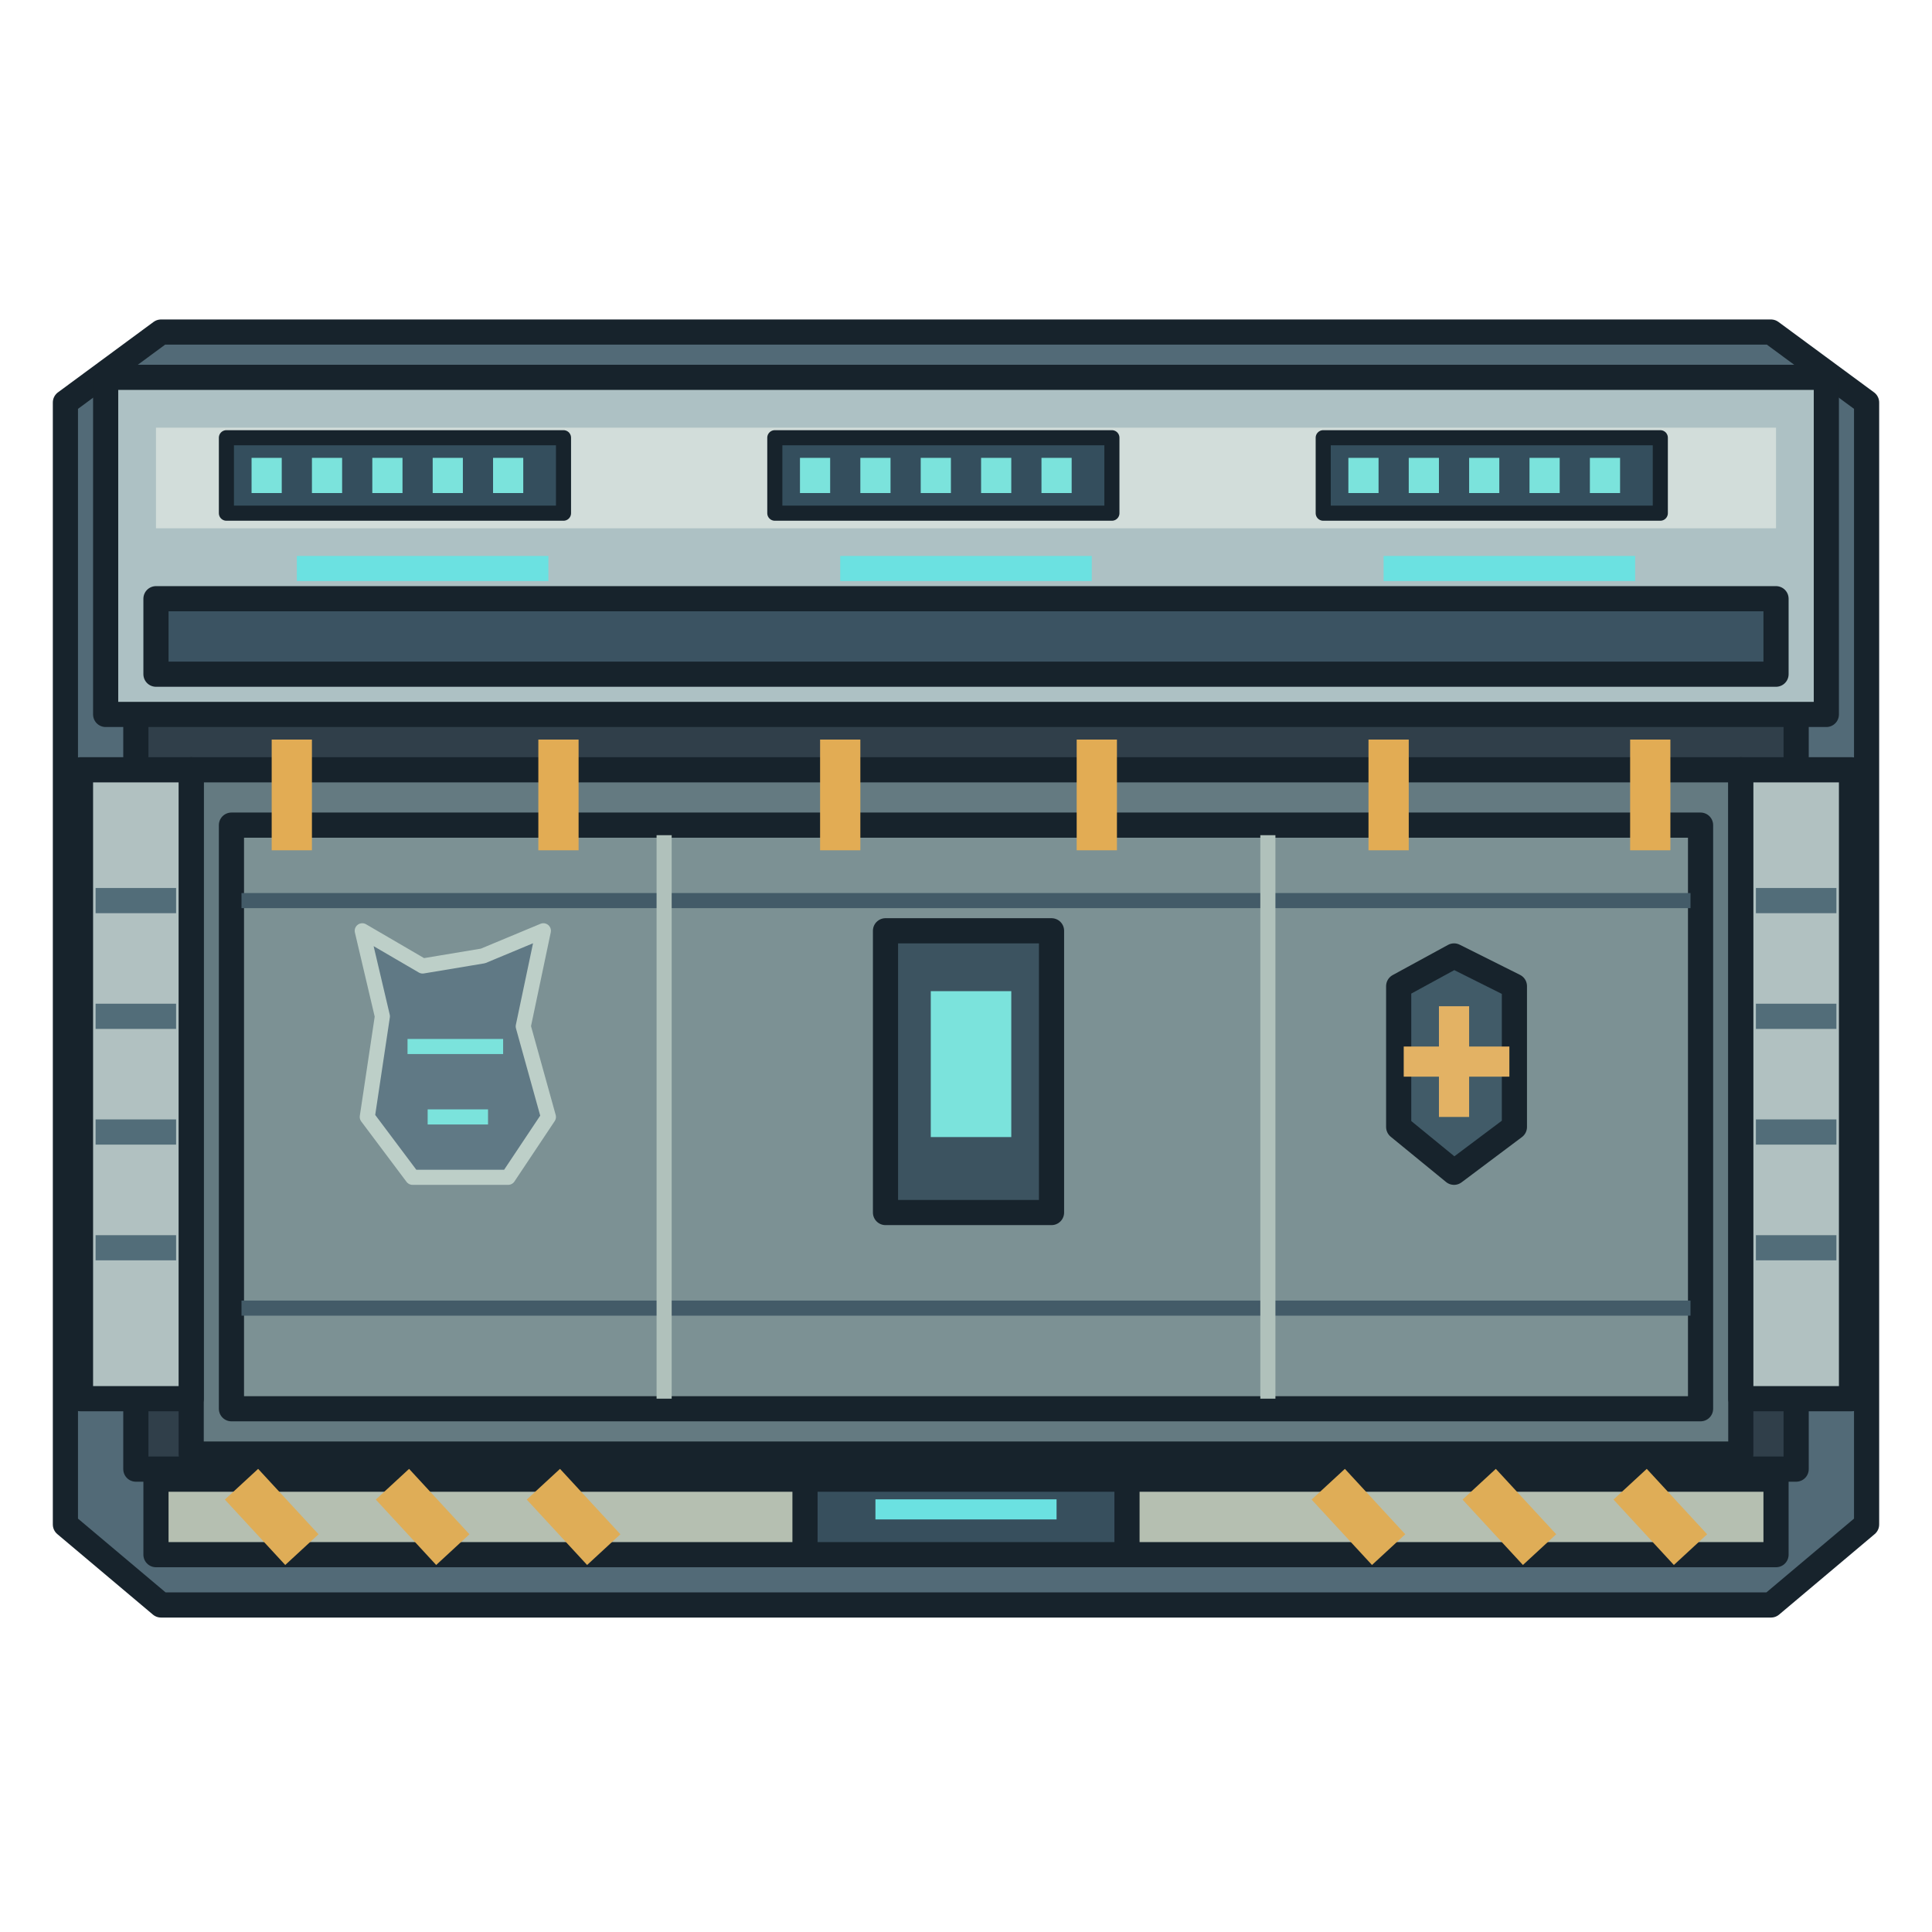
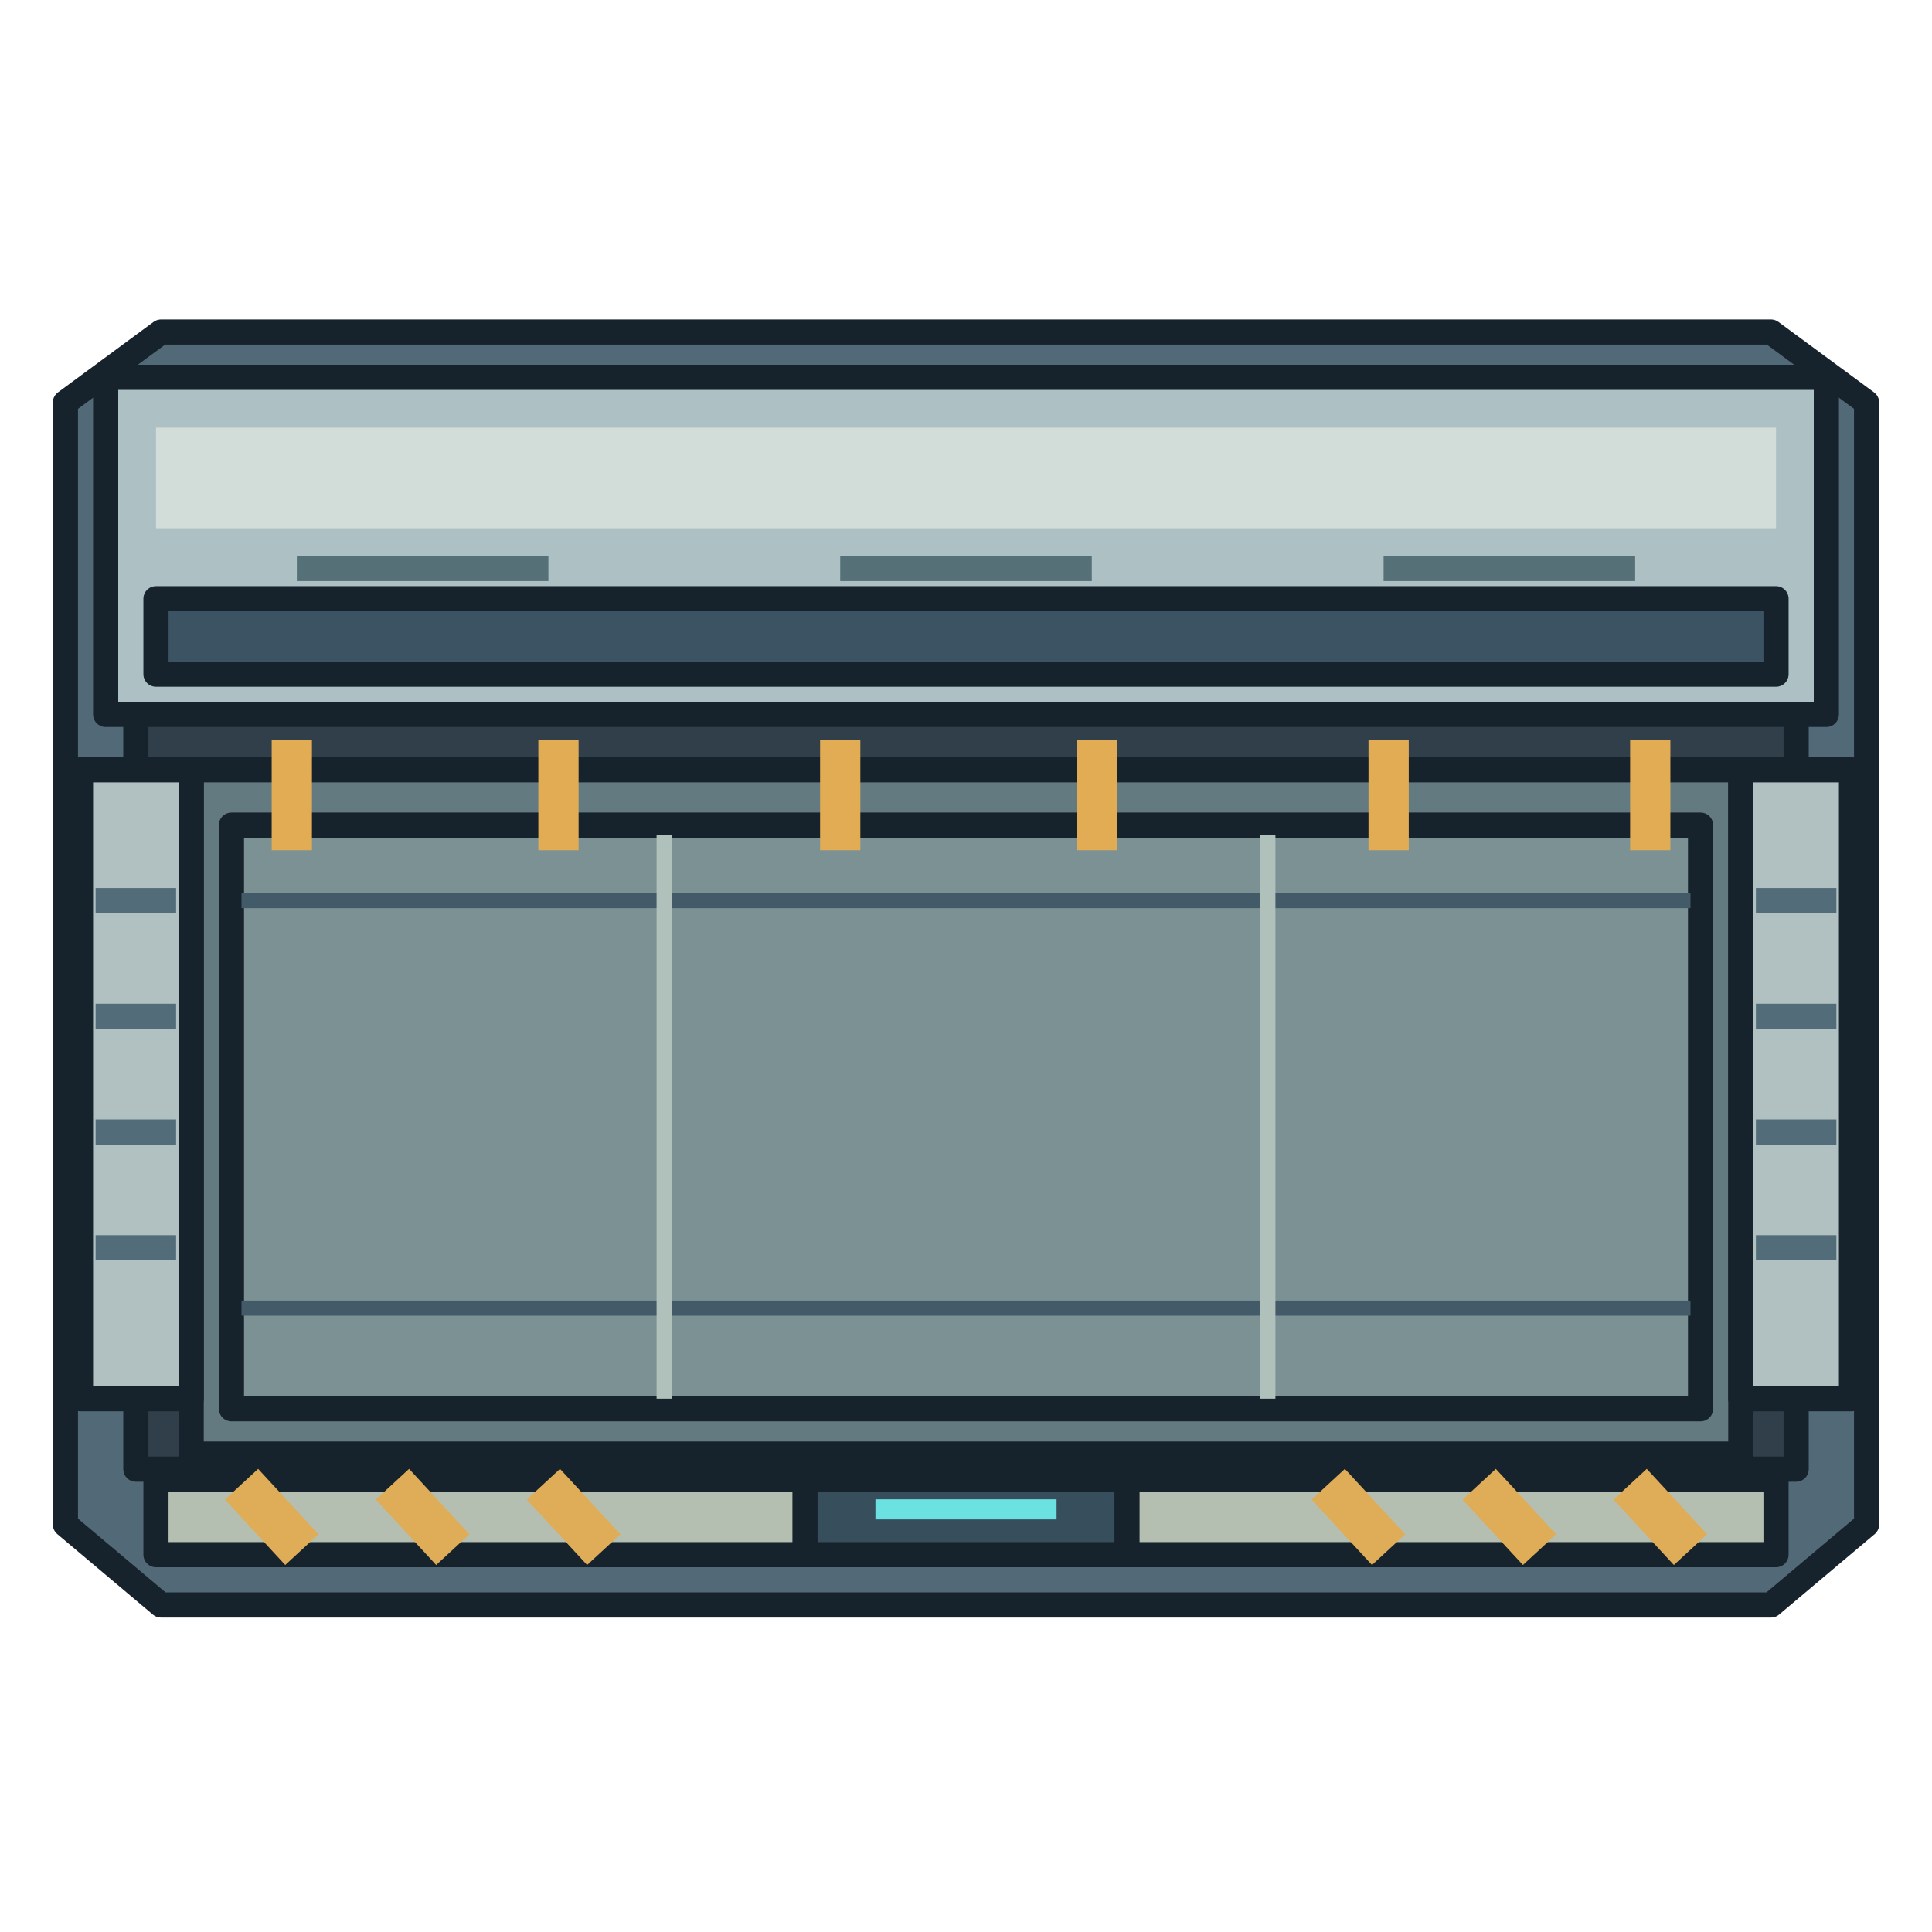
<svg xmlns="http://www.w3.org/2000/svg" width="384" height="384" viewBox="0 0 384 384">
  <g transform="rotate(0 192 192)">
    <g stroke="#17232c" stroke-width="5" stroke-linejoin="round">
      <path d="M13 80 32 66H352L371 80V303L352 319H32L13 303Z" fill="#526a77" />
      <path d="M27 103H357V292H27Z" fill="#303f4a" />
      <path d="M38 153H346V289H38Z" fill="#647a81" />
      <path d="M46 164H338V280H46Z" fill="#7c9194" />
      <path d="M48 179H336 M48 260H336" stroke="#435b68" stroke-width="3" />
      <path d="M132 166V278 M252 166V278" stroke="#b0c1bb" stroke-width="3" />
      <path d="M21 75H363V142H21Z" fill="#adc1c4" />
      <path d="M31 85H353V105H31Z" fill="#d2ddda" stroke="none" />
      <path d="M31 119H353V134H31Z" fill="#3b5362" />
-       <path d="M59 113H109 M167 113H217 M275 113H325" stroke="#6be1e1" stroke-width="5" />
+       <path d="M59 113H109 M167 113H217 M275 113H325" stroke="#567078" stroke-width="5" />
      <path d="M58 147V169 M111 147V169 M167 147V169 M218 147V169 M276 147V169 M328 147V169" stroke="#e2ac54" stroke-width="8" />
      <path d="M16 153H38V278H16Z M346 153H368V278H346Z" fill="#b1c1c1" />
      <path d="M19 179H35 M19 202H35 M19 225H35 M19 248H35 M349 179H365 M349 202H365 M349 225H365 M349 248H365" stroke="#526d79" />
      <path d="M31 294H353V309H31Z" fill="#b5bfb1" />
      <path d="m48 295 12 13 m18-13 12 13 m18-13 12 13 m144-13 12 13 m18-13 12 13 m18-13 12 13" stroke="#dfad57" stroke-width="9" />
      <path d="M160 294H224V309H160Z" fill="#374f5d" />
      <path d="M174 300H210" stroke="#6be1e1" stroke-width="4" />
-       <path d="M76 202 72 185 84 192 96 190 108 185 104 204 109 222 101 234H82L73 222Z" fill="#607985" stroke="#bdcfc8" stroke-width="3" />
-       <path d="M81 208H100 M85 222H97" stroke="#7be3dc" stroke-width="3" />
-       <path d="M176 202 176 185H209V241H176Z" fill="#3c5360" />
-       <path d="M185 197H201V226H185Z" fill="#7be3dc" stroke="none" />
-       <path d="M278 196 289 190 301 196V224L289 233 278 224Z" fill="#415b68" />
-       <path d="M289 200V222 M279 211H300" stroke="#e3b264" stroke-width="6" />
-       <path d="M45 87H112V102H45Z M154 87H221V102H154Z M263 87H330V102H263Z" fill="#344e5d" stroke-width="3" />
-       <path d="M53 91V98 M65 91V98 M77 91V98 M89 91V98 M101 91V98 M162 91V98 M174 91V98 M186 91V98 M198 91V98 M210 91V98 M271 91V98 M283 91V98 M295 91V98 M307 91V98 M319 91V98" stroke="#7be3dc" stroke-width="6" />
    </g>
  </g>
</svg>
